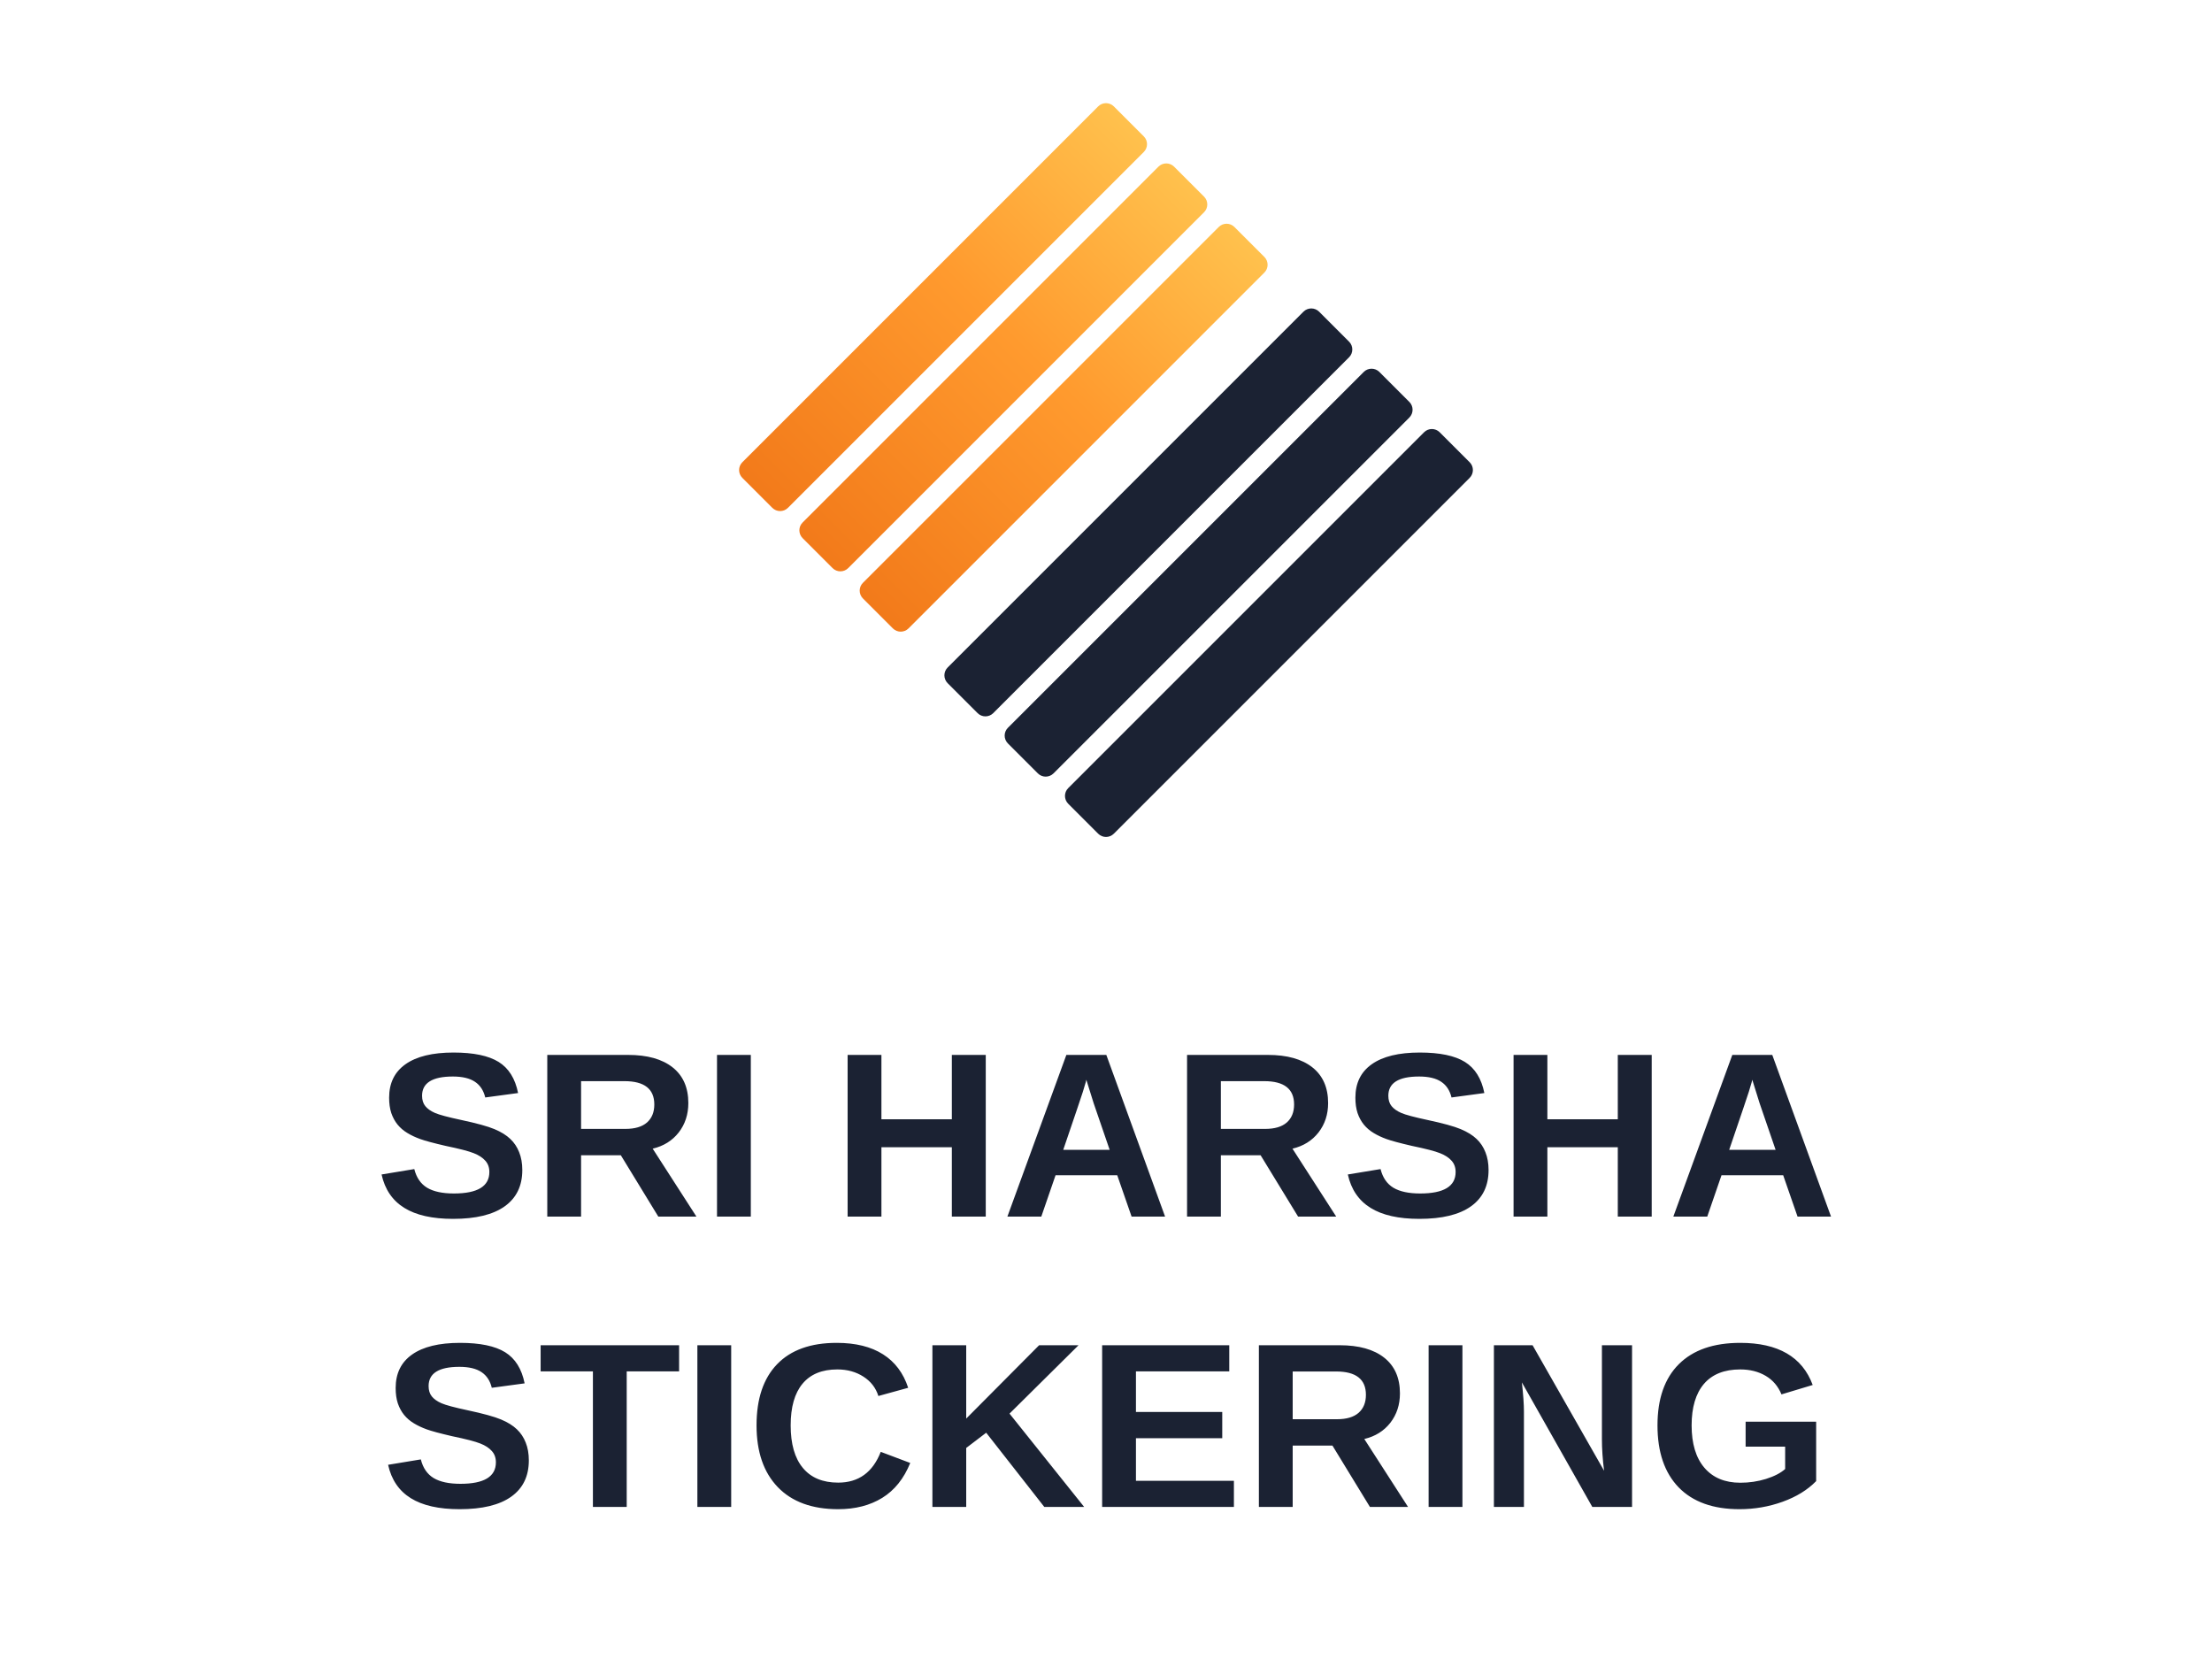
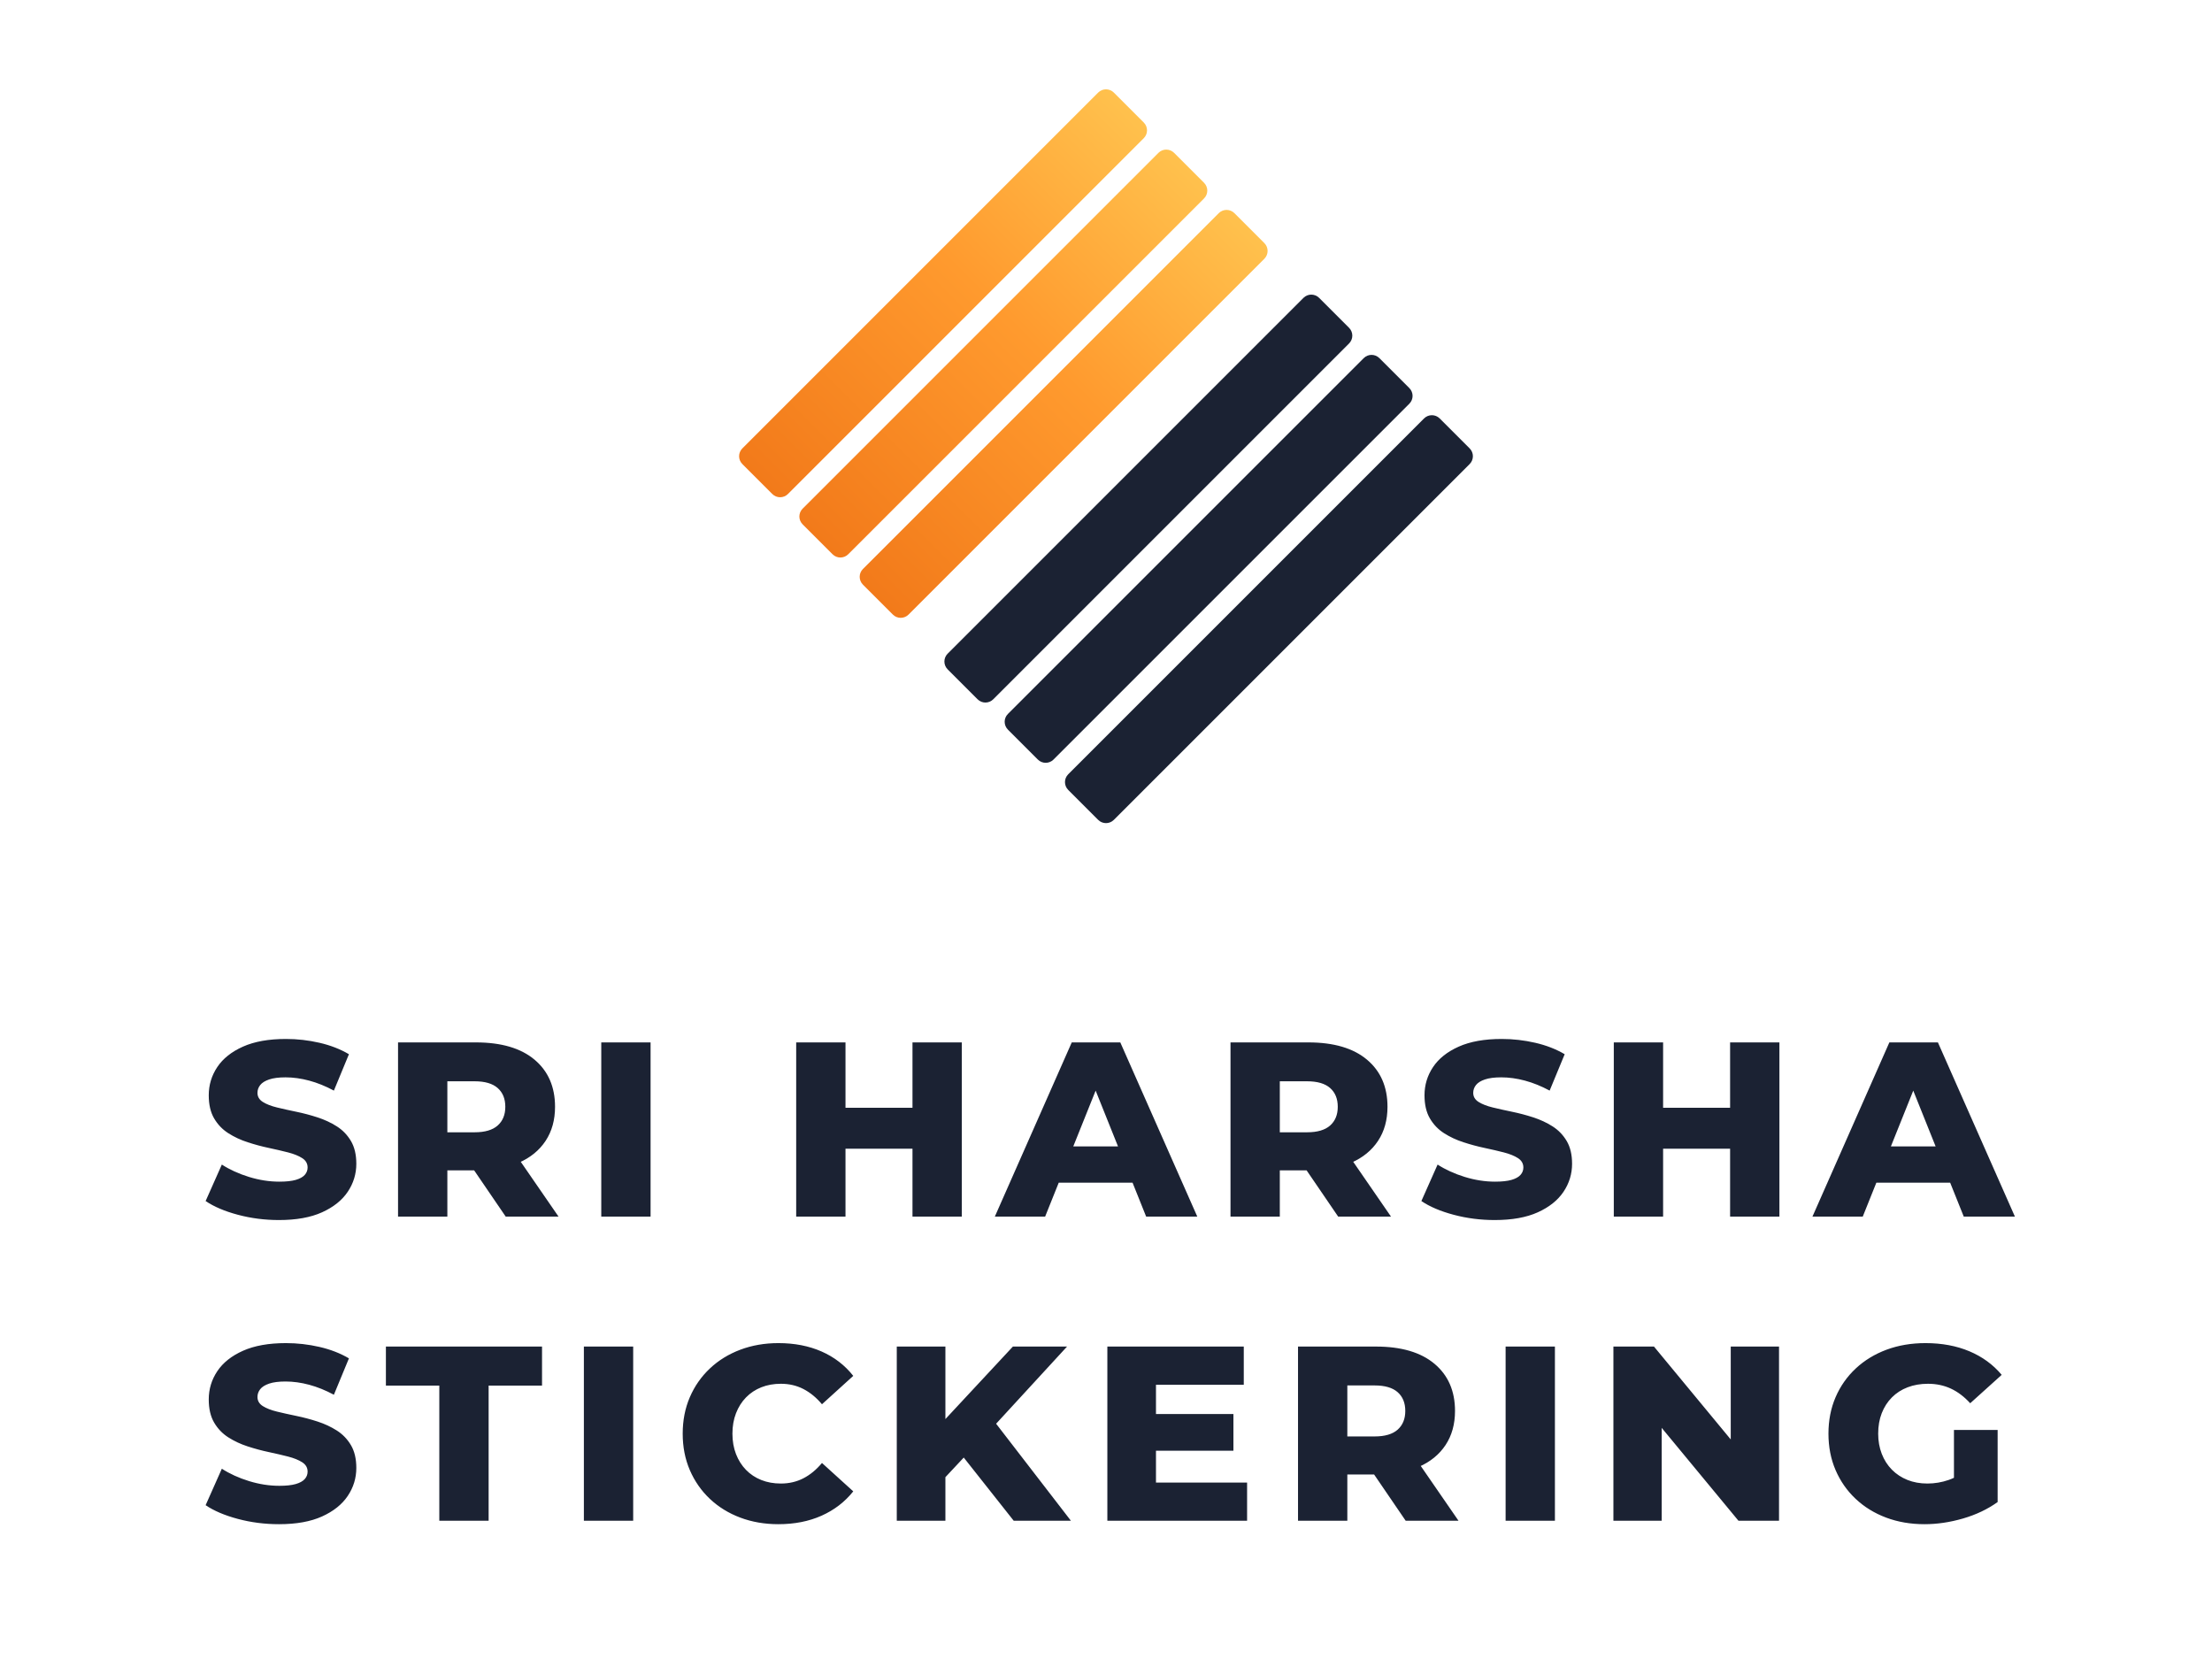
<svg xmlns="http://www.w3.org/2000/svg" viewBox="0 0 320 240" role="img" aria-label="Sri Harsha Stickering">
-   <rect width="320" height="240" fill="#ffffff" />
-   <g transform="translate(100 8)">
+   <rect width="320" height="240" fill="#fff" />
+   <g transform="translate(100 6)">
    <defs>
-       <linearGradient id="gf" x1="0" y1="0" x2="1" y2="0">
+       <linearGradient id="gl" x1="0" y1="0" x2="1" y2="0">
        <stop offset="0" stop-color="#f27a1a" />
        <stop offset=".55" stop-color="#ff9a2e" />
        <stop offset="1" stop-color="#ffc14d" />
      </linearGradient>
    </defs>
    <g transform="rotate(-45 60 60)">
-       <rect x="22" y="22" width="76" height="9.33" rx="1.6" fill="url(#gf)" />
-       <rect x="22" y="34.33" width="76" height="9.33" rx="1.6" fill="url(#gf)" />
-       <rect x="22" y="46.67" width="76" height="9.33" rx="1.6" fill="url(#gf)" />
+       <rect x="22" y="22" width="76" height="9.33" rx="1.6" fill="url(#gl)" />
+       <rect x="22" y="34.33" width="76" height="9.33" rx="1.6" fill="url(#gl)" />
+       <rect x="22" y="46.67" width="76" height="9.33" rx="1.6" fill="url(#gl)" />
      <rect x="22" y="64" width="76" height="9.33" rx="1.6" fill="#1b2233" />
      <rect x="22" y="76.33" width="76" height="9.33" rx="1.6" fill="#1b2233" />
      <rect x="22" y="88.67" width="76" height="9.33" rx="1.6" fill="#1b2233" />
    </g>
  </g>
-   <g font-family="Montserrat,'Segoe UI','Arial Black',Arial,sans-serif" font-weight="800" fill="#1b2233" text-anchor="middle">
-     <text x="160" y="176" font-size="34" textLength="270" lengthAdjust="spacing">SRI HARSHA</text>
-     <text x="160" y="218" font-size="34" textLength="270" lengthAdjust="spacing">STICKERING</text>
+   <g fill="#1b2233">
+     <path transform="translate(29 176)" d="M11.359 0.498Q8.269 0.498 5.406 -0.267Q2.544 -1.032 0.747 -2.251L3.092 -7.527Q4.792 -6.427 7.011 -5.741Q9.231 -5.055 11.408 -5.055Q12.9 -5.055 13.787 -5.312Q14.673 -5.569 15.086 -6.031Q15.5 -6.494 15.5 -7.104Q15.5 -7.956 14.721 -8.458Q13.943 -8.96 12.673 -9.286Q11.403 -9.612 9.883 -9.935Q8.362 -10.257 6.829 -10.756Q5.296 -11.254 4.026 -12.066Q2.756 -12.877 1.977 -14.204Q1.199 -15.532 1.199 -17.548Q1.199 -19.788 2.435 -21.635Q3.671 -23.483 6.152 -24.59Q8.634 -25.698 12.365 -25.698Q14.821 -25.698 17.215 -25.147Q19.61 -24.595 21.478 -23.491L19.302 -18.228Q17.497 -19.198 15.734 -19.671Q13.972 -20.145 12.305 -20.145Q10.835 -20.145 9.936 -19.84Q9.037 -19.534 8.642 -19.029Q8.247 -18.524 8.247 -17.902Q8.247 -17.075 9.025 -16.585Q9.803 -16.096 11.073 -15.788Q12.343 -15.48 13.876 -15.164Q15.409 -14.848 16.93 -14.355Q18.451 -13.863 19.721 -13.057Q20.991 -12.251 21.769 -10.936Q22.547 -9.621 22.547 -7.641Q22.547 -5.437 21.306 -3.589Q20.064 -1.742 17.59 -0.622Q15.115 0.498 11.359 0.498Z M28.583 0.0V-25.2H39.83Q45.358 -25.2 48.326 -22.705Q51.295 -20.211 51.295 -15.886Q51.295 -13.026 49.93 -10.959Q48.565 -8.892 46.052 -7.793Q43.54 -6.693 40.079 -6.693H32.54L35.717 -9.694V0.0ZM44.159 0.0 37.9 -9.169H45.481L51.801 0.0ZM35.717 -8.914 32.54 -12.197H39.662Q41.895 -12.197 42.998 -13.179Q44.101 -14.16 44.101 -15.886Q44.101 -17.623 42.998 -18.599Q41.895 -19.575 39.662 -19.575H32.54L35.717 -22.869Z M57.983 0.0V-25.2H65.116V0.0Z M103.005 0.0V-25.2H110.138V0.0ZM86.181 0.0V-25.2H93.314V0.0ZM92.805 -9.824V-15.747H103.503V-9.824Z M114.918 0.0 126.046 -25.2H133.069L144.207 0.0H136.809L128.103 -21.715H130.901L122.195 0.0ZM121.001 -4.906 122.837 -10.155H135.144L136.991 -4.906Z M149.011 0.0V-25.2H160.258Q165.786 -25.2 168.754 -22.705Q171.722 -20.211 171.722 -15.886Q171.722 -13.026 170.357 -10.959Q168.992 -8.892 166.48 -7.793Q163.967 -6.693 160.506 -6.693H152.967L156.144 -9.694V0.0ZM164.587 0.0 158.328 -9.169H165.909L172.229 0.0ZM156.144 -8.914 152.967 -12.197H160.089Q162.322 -12.197 163.425 -13.179Q164.528 -14.16 164.528 -15.886Q164.528 -17.623 163.425 -18.599Q162.322 -19.575 160.089 -19.575H152.967L156.144 -22.869Z M187.236 0.498Q184.147 0.498 181.284 -0.267Q178.421 -1.032 176.625 -2.251L178.97 -7.527Q180.67 -6.427 182.889 -5.741Q185.109 -5.055 187.286 -5.055Q188.778 -5.055 189.665 -5.312Q190.551 -5.569 190.964 -6.031Q191.378 -6.494 191.378 -7.104Q191.378 -7.956 190.599 -8.458Q189.821 -8.96 188.551 -9.286Q187.281 -9.612 185.76 -9.935Q184.24 -10.257 182.707 -10.756Q181.173 -11.254 179.904 -12.066Q178.634 -12.877 177.855 -14.204Q177.077 -15.532 177.077 -17.548Q177.077 -19.788 178.313 -21.635Q179.549 -23.483 182.03 -24.59Q184.512 -25.698 188.243 -25.698Q190.699 -25.698 193.093 -25.147Q195.488 -24.595 197.356 -23.491L195.18 -18.228Q193.375 -19.198 191.612 -19.671Q189.85 -20.145 188.182 -20.145Q186.713 -20.145 185.814 -19.84Q184.915 -19.534 184.52 -19.029Q184.124 -18.524 184.124 -17.902Q184.124 -17.075 184.903 -16.585Q185.681 -16.096 186.951 -15.788Q188.221 -15.48 189.754 -15.164Q191.287 -14.848 192.808 -14.355Q194.328 -13.863 195.598 -13.057Q196.868 -12.251 197.647 -10.936Q198.425 -9.621 198.425 -7.641Q198.425 -5.437 197.184 -3.589Q195.942 -1.742 193.468 -0.622Q190.993 0.498 187.236 0.498Z M221.286 0.0V-25.2H228.419V0.0ZM204.461 0.0V-25.2H211.594V0.0ZM211.085 -9.824V-15.747H221.783V-9.824Z M233.199 0.0 244.326 -25.2H251.349L262.488 0.0H255.089L246.383 -21.715H249.182L240.476 0.0ZM239.282 -4.906 241.118 -10.155H253.425L255.272 -4.906Z" />
+     <path transform="translate(29 220)" d="M11.359 0.498Q8.269 0.498 5.406 -0.267Q2.544 -1.032 0.747 -2.251L3.092 -7.527Q4.792 -6.427 7.011 -5.741Q9.231 -5.055 11.408 -5.055Q12.9 -5.055 13.787 -5.312Q14.673 -5.569 15.086 -6.031Q15.5 -6.494 15.5 -7.104Q15.5 -7.956 14.721 -8.458Q13.943 -8.96 12.673 -9.286Q11.403 -9.612 9.883 -9.935Q8.362 -10.257 6.829 -10.756Q5.296 -11.254 4.026 -12.066Q2.756 -12.877 1.977 -14.204Q1.199 -15.532 1.199 -17.548Q1.199 -19.788 2.435 -21.635Q3.671 -23.483 6.152 -24.59Q8.634 -25.698 12.365 -25.698Q14.821 -25.698 17.215 -25.147Q19.61 -24.595 21.478 -23.491L19.302 -18.228Q17.497 -19.198 15.734 -19.671Q13.972 -20.145 12.305 -20.145Q10.835 -20.145 9.936 -19.84Q9.037 -19.534 8.642 -19.029Q8.247 -18.524 8.247 -17.902Q8.247 -17.075 9.025 -16.585Q9.803 -16.096 11.073 -15.788Q12.343 -15.48 13.876 -15.164Q15.409 -14.848 16.93 -14.355Q18.451 -13.863 19.721 -13.057Q20.991 -12.251 21.769 -10.936Q22.547 -9.621 22.547 -7.641Q22.547 -5.437 21.306 -3.589Q20.064 -1.742 17.59 -0.622Q15.115 0.498 11.359 0.498Z M34.553 0.0V-19.55H26.827V-25.2H49.413V-19.55H41.687V0.0Z M55.467 0.0V-25.2H62.6V0.0Z M83.602 0.498Q80.623 0.498 78.088 -0.456Q75.553 -1.41 73.691 -3.169Q71.829 -4.927 70.796 -7.322Q69.763 -9.718 69.763 -12.6Q69.763 -15.482 70.796 -17.878Q71.829 -20.273 73.697 -22.031Q75.564 -23.79 78.099 -24.744Q80.634 -25.698 83.613 -25.698Q87.098 -25.698 89.854 -24.486Q92.61 -23.273 94.437 -20.959L89.911 -16.853Q88.705 -18.29 87.233 -19.053Q85.76 -19.816 83.967 -19.816Q82.412 -19.816 81.131 -19.306Q79.85 -18.796 78.919 -17.839Q77.989 -16.883 77.473 -15.551Q76.957 -14.219 76.957 -12.6Q76.957 -10.981 77.473 -9.649Q77.989 -8.317 78.919 -7.361Q79.85 -6.404 81.131 -5.894Q82.412 -5.384 83.967 -5.384Q85.76 -5.384 87.233 -6.147Q88.705 -6.91 89.911 -8.358L94.437 -4.252Q92.61 -1.963 89.854 -0.732Q87.098 0.498 83.602 0.498Z M107.1 -5.59 106.71 -13.573 117.532 -25.2H125.366L114.598 -13.486L110.63 -9.366ZM100.733 0.0V-25.2H107.767V0.0ZM117.65 0.0 109.43 -10.395 114.078 -15.367 125.925 0.0Z M131.196 0.0V-25.2H150.931V-19.675H138.23V-5.525H151.411V0.0ZM137.732 -10.133V-15.438H149.433V-10.133Z M158.779 0.0V-25.2H170.026Q175.554 -25.2 178.522 -22.705Q181.49 -20.211 181.49 -15.886Q181.49 -13.026 180.125 -10.959Q178.76 -8.892 176.248 -7.793Q173.735 -6.693 170.274 -6.693H162.735L165.912 -9.694V0.0ZM174.355 0.0 168.096 -9.169H175.677L181.997 0.0ZM165.912 -8.914 162.735 -12.197H169.857Q172.09 -12.197 173.193 -13.179Q174.296 -14.16 174.296 -15.886Q174.296 -17.623 173.193 -18.599Q172.09 -19.575 169.857 -19.575H162.735L165.912 -22.869Z M188.81 0.0V-25.2H195.943V0.0Z M204.405 0.0V-25.2H210.272L224.149 -8.412H221.379V-25.2H228.363V0.0H222.496L208.619 -16.788H211.389V0.0Z M249.411 0.498Q246.396 0.498 243.855 -0.456Q241.315 -1.41 239.447 -3.169Q237.58 -4.927 236.547 -7.322Q235.514 -9.718 235.514 -12.6Q235.514 -15.482 236.547 -17.878Q237.58 -20.273 239.465 -22.031Q241.351 -23.79 243.916 -24.744Q246.482 -25.698 249.558 -25.698Q253.101 -25.698 255.906 -24.516Q258.712 -23.334 260.575 -21.106L256.021 -16.999Q254.733 -18.412 253.23 -19.114Q251.726 -19.816 249.911 -19.816Q248.295 -19.816 246.966 -19.306Q245.636 -18.796 244.688 -17.839Q243.739 -16.883 243.224 -15.563Q242.708 -14.244 242.708 -12.6Q242.708 -11.017 243.224 -9.685Q243.739 -8.353 244.688 -7.391Q245.636 -6.429 246.935 -5.907Q248.234 -5.384 249.826 -5.384Q251.422 -5.384 252.924 -5.909Q254.426 -6.434 255.985 -7.7L259.989 -2.706Q257.808 -1.147 254.979 -0.325Q252.15 0.498 249.411 0.498ZM259.989 -2.706 253.67 -3.619V-13.139H259.989Z" />
  </g>
</svg>
